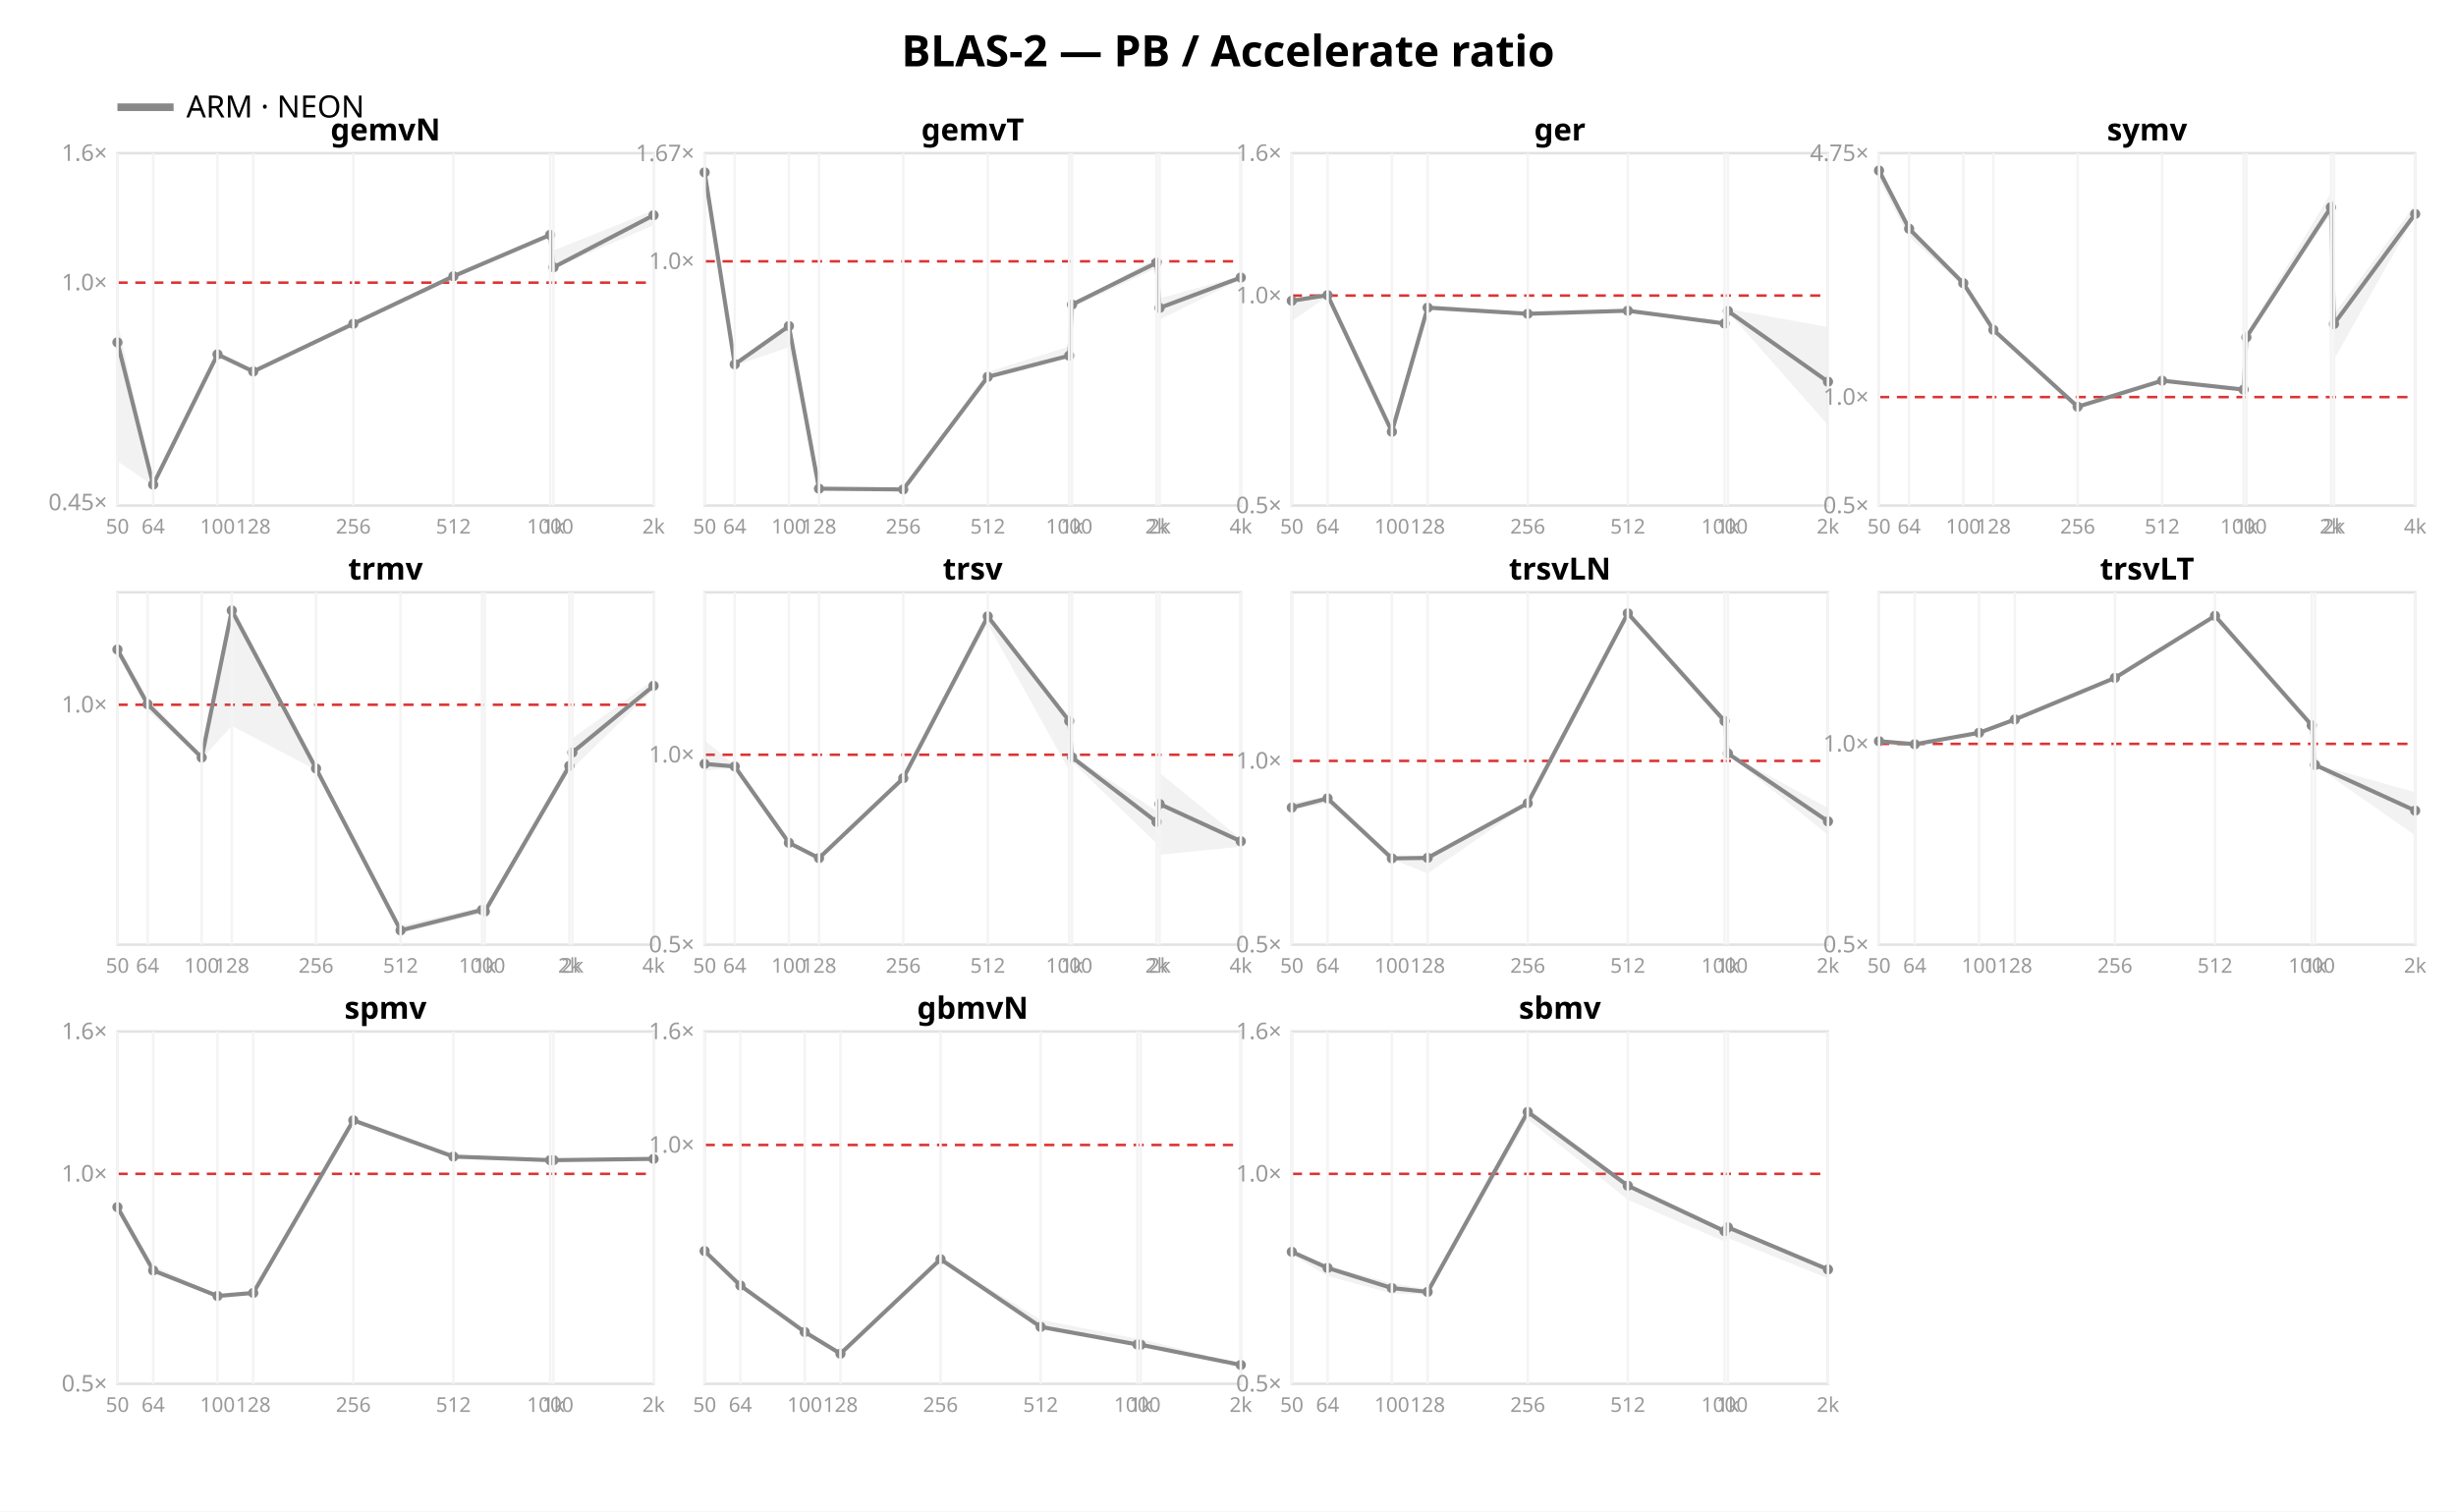
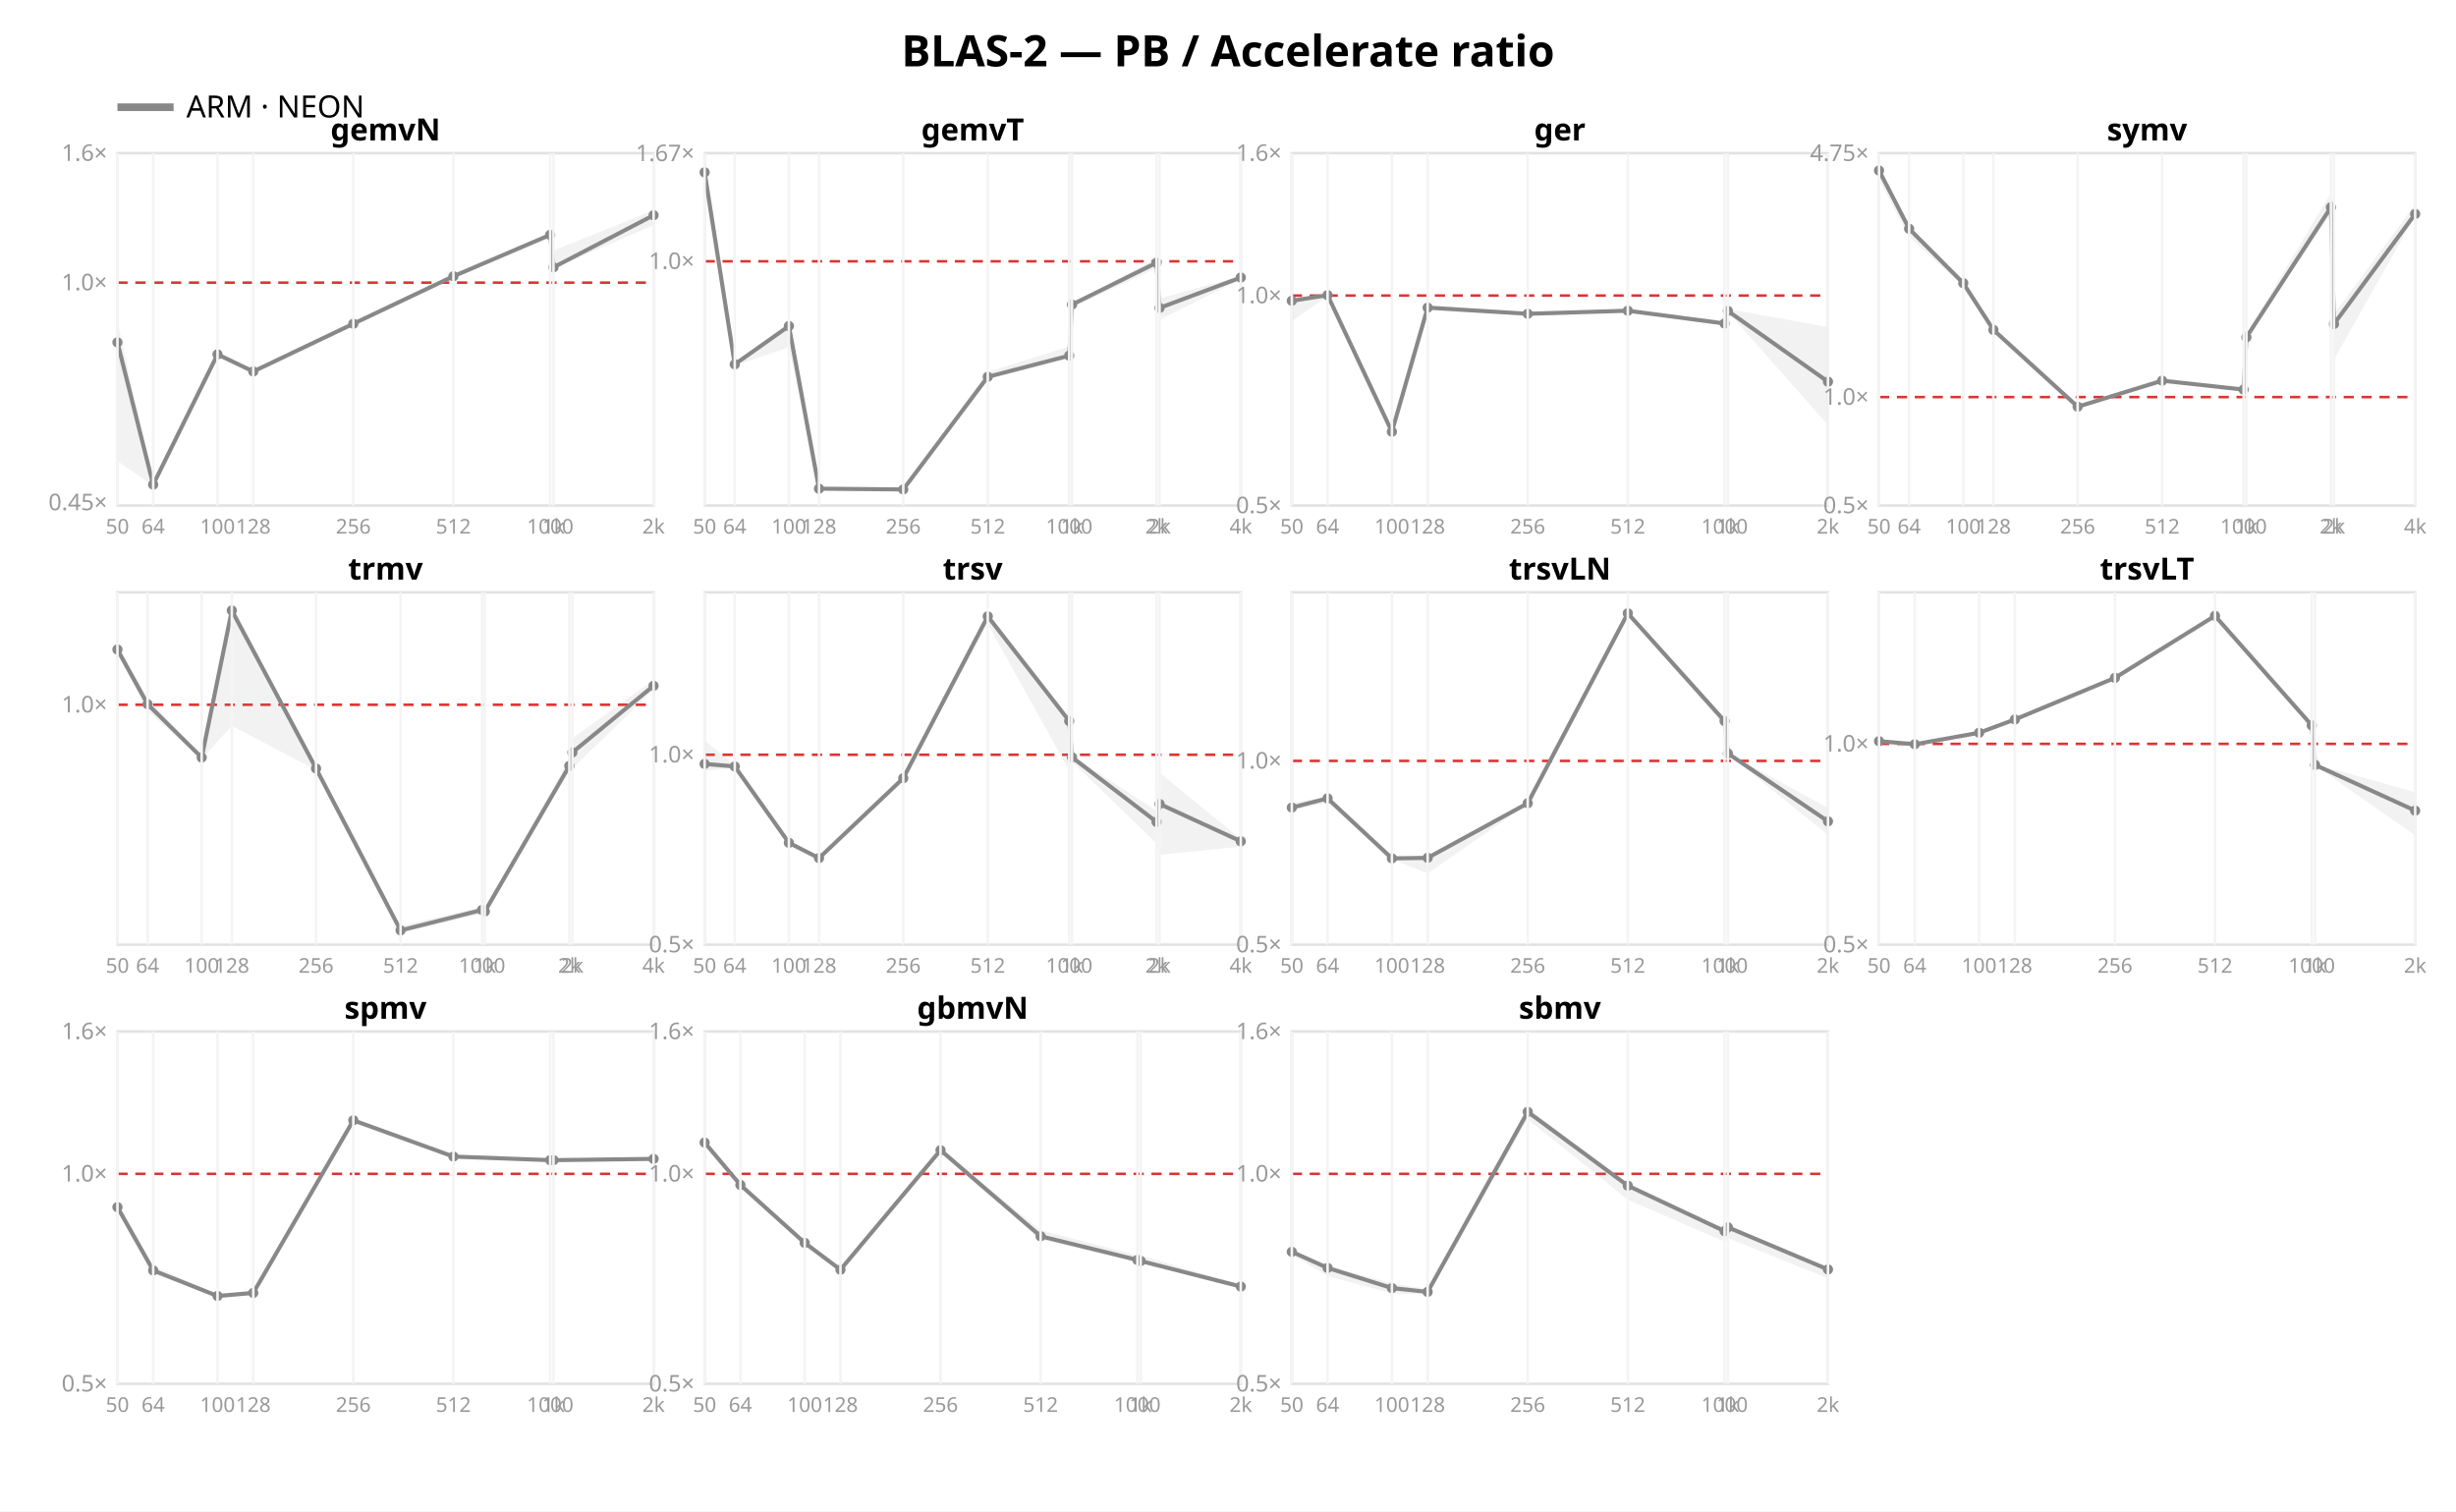
<svg xmlns="http://www.w3.org/2000/svg" width="962" height="592" font-family="sans-serif">
  <rect width="962" height="592" fill="white" />
  <text x="481.0" y="26" text-anchor="middle" font-size="17" font-weight="bold">BLAS-2 — PB / Accelerate ratio</text>
  <line x1="46" y1="42" x2="68" y2="42" stroke="#888888" stroke-width="3" />
  <text x="73" y="46" font-size="12">ARM · NEON</text>
  <rect x="46" y="60" width="210" height="138" fill="none" stroke="#e2e2e2" />
  <line x1="46" y1="110.697" x2="256" y2="110.697" stroke="#d33" stroke-dasharray="4 3" />
  <text x="42" y="199.829" text-anchor="end" font-size="9" fill="#999">0.45×</text>
  <text x="42" y="113.697" text-anchor="end" font-size="9" fill="#999">1.0×</text>
  <text x="42" y="63.0" text-anchor="end" font-size="9" fill="#999">1.6×</text>
  <polygon points="46.0,125.9 60.0,189.5 85.2,138.3 99.2,145.1 138.4,126.6 177.6,108.0 215.5,91.7 216.8,98.1 256.0,82.4 256.0,88.2 216.8,105.1 215.5,92.4 177.6,108.8 138.4,127.0 99.2,145.7 85.2,139.3 60.0,190.2 46.0,180.6" fill="#888888" opacity="0.11" />
  <polyline points="46.0,134.1 60.0,189.8 85.2,138.8 99.2,145.5 138.4,126.8 177.6,108.2 215.5,92.0 216.8,104.7 256.0,84.3" fill="none" stroke="#888888" stroke-width="1.6" />
  <circle cx="46.0" cy="134.1" r="2" fill="#888888" />
  <circle cx="60.0" cy="189.8" r="2" fill="#888888" />
  <circle cx="85.2" cy="138.8" r="2" fill="#888888" />
  <circle cx="99.2" cy="145.5" r="2" fill="#888888" />
  <circle cx="138.4" cy="126.8" r="2" fill="#888888" />
  <circle cx="177.6" cy="108.2" r="2" fill="#888888" />
  <circle cx="215.5" cy="92.0" r="2" fill="#888888" />
  <circle cx="216.8" cy="104.7" r="2" fill="#888888" />
  <circle cx="256.0" cy="84.3" r="2" fill="#888888" />
  <text x="151.0" y="55" text-anchor="middle" font-size="12" font-weight="bold">gemvN</text>
  <line x1="46.0" y1="60" x2="46.0" y2="198" stroke="#f4f4f4" />
  <text x="46.0" y="209" text-anchor="middle" font-size="8" fill="#999">50</text>
  <line x1="60.0" y1="60" x2="60.0" y2="198" stroke="#f4f4f4" />
  <text x="60.0" y="209" text-anchor="middle" font-size="8" fill="#999">64</text>
  <line x1="85.2" y1="60" x2="85.2" y2="198" stroke="#f4f4f4" />
  <text x="85.2" y="209" text-anchor="middle" font-size="8" fill="#999">100</text>
  <line x1="99.2" y1="60" x2="99.2" y2="198" stroke="#f4f4f4" />
  <text x="99.2" y="209" text-anchor="middle" font-size="8" fill="#999">128</text>
  <line x1="138.4" y1="60" x2="138.4" y2="198" stroke="#f4f4f4" />
  <text x="138.4" y="209" text-anchor="middle" font-size="8" fill="#999">256</text>
  <line x1="177.6" y1="60" x2="177.6" y2="198" stroke="#f4f4f4" />
  <text x="177.6" y="209" text-anchor="middle" font-size="8" fill="#999">512</text>
  <line x1="215.5" y1="60" x2="215.5" y2="198" stroke="#f4f4f4" />
  <text x="215.5" y="209" text-anchor="middle" font-size="8" fill="#999">1000</text>
  <line x1="216.8" y1="60" x2="216.8" y2="198" stroke="#f4f4f4" />
  <text x="216.8" y="209" text-anchor="middle" font-size="8" fill="#999">1k</text>
  <line x1="256.0" y1="60" x2="256.0" y2="198" stroke="#f4f4f4" />
  <text x="256.0" y="209" text-anchor="middle" font-size="8" fill="#999">2k</text>
  <rect x="276" y="60" width="210" height="138" fill="none" stroke="#e2e2e2" />
  <line x1="276" y1="102.351" x2="486" y2="102.351" stroke="#d33" stroke-dasharray="4 3" />
  <text x="272" y="105.351" text-anchor="end" font-size="9" fill="#999">1.0×</text>
  <text x="272" y="63.11" text-anchor="end" font-size="9" fill="#999">1.67×</text>
  <polygon points="276.0,66.3 287.8,142.2 309.0,127.3 320.8,190.8 353.8,191.5 386.9,145.7 418.8,135.7 419.9,119.1 453.0,101.0 454.2,116.9 486.0,108.1 486.0,109.4 454.2,125.2 453.0,105.0 419.9,120.5 418.8,139.8 386.9,147.9 353.8,192.0 320.8,191.9 309.0,136.0 287.8,143.2 276.0,70.4" fill="#888888" opacity="0.11" />
  <polyline points="276.0,67.5 287.8,142.7 309.0,127.7 320.8,191.4 353.8,191.7 386.9,147.6 418.8,139.3 419.9,119.3 453.0,102.9 454.2,120.6 486.0,108.7" fill="none" stroke="#888888" stroke-width="1.6" />
  <circle cx="276.0" cy="67.5" r="2" fill="#888888" />
  <circle cx="287.8" cy="142.7" r="2" fill="#888888" />
  <circle cx="309.0" cy="127.7" r="2" fill="#888888" />
  <circle cx="320.8" cy="191.4" r="2" fill="#888888" />
  <circle cx="353.8" cy="191.7" r="2" fill="#888888" />
  <circle cx="386.9" cy="147.6" r="2" fill="#888888" />
  <circle cx="418.8" cy="139.3" r="2" fill="#888888" />
  <circle cx="419.9" cy="119.3" r="2" fill="#888888" />
  <circle cx="453.0" cy="102.9" r="2" fill="#888888" />
  <circle cx="454.2" cy="120.6" r="2" fill="#888888" />
  <circle cx="486.0" cy="108.7" r="2" fill="#888888" />
  <text x="381.0" y="55" text-anchor="middle" font-size="12" font-weight="bold">gemvT</text>
  <line x1="276.0" y1="60" x2="276.0" y2="198" stroke="#f4f4f4" />
  <text x="276.0" y="209" text-anchor="middle" font-size="8" fill="#999">50</text>
  <line x1="287.8" y1="60" x2="287.8" y2="198" stroke="#f4f4f4" />
  <text x="287.8" y="209" text-anchor="middle" font-size="8" fill="#999">64</text>
  <line x1="309.0" y1="60" x2="309.0" y2="198" stroke="#f4f4f4" />
  <text x="309.0" y="209" text-anchor="middle" font-size="8" fill="#999">100</text>
  <line x1="320.8" y1="60" x2="320.8" y2="198" stroke="#f4f4f4" />
  <text x="320.8" y="209" text-anchor="middle" font-size="8" fill="#999">128</text>
  <line x1="353.8" y1="60" x2="353.8" y2="198" stroke="#f4f4f4" />
  <text x="353.8" y="209" text-anchor="middle" font-size="8" fill="#999">256</text>
  <line x1="386.9" y1="60" x2="386.9" y2="198" stroke="#f4f4f4" />
  <text x="386.9" y="209" text-anchor="middle" font-size="8" fill="#999">512</text>
  <line x1="418.8" y1="60" x2="418.8" y2="198" stroke="#f4f4f4" />
  <text x="418.8" y="209" text-anchor="middle" font-size="8" fill="#999">1000</text>
  <line x1="419.9" y1="60" x2="419.9" y2="198" stroke="#f4f4f4" />
  <text x="419.9" y="209" text-anchor="middle" font-size="8" fill="#999">1k</text>
  <line x1="453.0" y1="60" x2="453.0" y2="198" stroke="#f4f4f4" />
  <text x="453.0" y="209" text-anchor="middle" font-size="8" fill="#999">2k</text>
  <line x1="454.2" y1="60" x2="454.2" y2="198" stroke="#f4f4f4" />
  <text x="454.2" y="209" text-anchor="middle" font-size="8" fill="#999">2k</text>
  <line x1="486.0" y1="60" x2="486.0" y2="198" stroke="#f4f4f4" />
  <text x="486.0" y="209" text-anchor="middle" font-size="8" fill="#999">4k</text>
  <rect x="506" y="60" width="210" height="138" fill="none" stroke="#e2e2e2" />
  <line x1="506" y1="115.763" x2="716" y2="115.763" stroke="#d33" stroke-dasharray="4 3" />
  <text x="502" y="201.0" text-anchor="end" font-size="9" fill="#999">0.5×</text>
  <text x="502" y="118.763" text-anchor="end" font-size="9" fill="#999">1.0×</text>
  <text x="502" y="63.0" text-anchor="end" font-size="9" fill="#999">1.6×</text>
  <polygon points="506.0,117.0 520.0,115.2 545.2,168.1 559.2,119.7 598.4,122.6 637.6,121.5 675.5,126.6 676.8,121.0 716.0,128.1 716.0,166.5 676.8,122.1 675.5,127.3 637.6,122.4 598.4,123.2 559.2,121.2 545.2,170.2 520.0,116.0 506.0,125.8" fill="#888888" opacity="0.11" />
  <polyline points="506.0,117.8 520.0,115.6 545.2,169.1 559.2,120.5 598.4,122.9 637.6,121.7 675.5,126.7 676.8,121.8 716.0,149.5" fill="none" stroke="#888888" stroke-width="1.6" />
  <circle cx="506.0" cy="117.8" r="2" fill="#888888" />
  <circle cx="520.0" cy="115.6" r="2" fill="#888888" />
  <circle cx="545.2" cy="169.1" r="2" fill="#888888" />
  <circle cx="559.2" cy="120.5" r="2" fill="#888888" />
  <circle cx="598.4" cy="122.9" r="2" fill="#888888" />
  <circle cx="637.6" cy="121.7" r="2" fill="#888888" />
  <circle cx="675.5" cy="126.7" r="2" fill="#888888" />
  <circle cx="676.8" cy="121.8" r="2" fill="#888888" />
  <circle cx="716.0" cy="149.5" r="2" fill="#888888" />
  <text x="611.0" y="55" text-anchor="middle" font-size="12" font-weight="bold">ger</text>
  <line x1="506.0" y1="60" x2="506.0" y2="198" stroke="#f4f4f4" />
  <text x="506.0" y="209" text-anchor="middle" font-size="8" fill="#999">50</text>
  <line x1="520.0" y1="60" x2="520.0" y2="198" stroke="#f4f4f4" />
  <text x="520.0" y="209" text-anchor="middle" font-size="8" fill="#999">64</text>
  <line x1="545.2" y1="60" x2="545.2" y2="198" stroke="#f4f4f4" />
  <text x="545.2" y="209" text-anchor="middle" font-size="8" fill="#999">100</text>
  <line x1="559.2" y1="60" x2="559.2" y2="198" stroke="#f4f4f4" />
  <text x="559.2" y="209" text-anchor="middle" font-size="8" fill="#999">128</text>
  <line x1="598.4" y1="60" x2="598.4" y2="198" stroke="#f4f4f4" />
  <text x="598.4" y="209" text-anchor="middle" font-size="8" fill="#999">256</text>
  <line x1="637.6" y1="60" x2="637.6" y2="198" stroke="#f4f4f4" />
  <text x="637.6" y="209" text-anchor="middle" font-size="8" fill="#999">512</text>
  <line x1="675.5" y1="60" x2="675.5" y2="198" stroke="#f4f4f4" />
  <text x="675.5" y="209" text-anchor="middle" font-size="8" fill="#999">1000</text>
  <line x1="676.8" y1="60" x2="676.8" y2="198" stroke="#f4f4f4" />
  <text x="676.8" y="209" text-anchor="middle" font-size="8" fill="#999">1k</text>
  <line x1="716.0" y1="60" x2="716.0" y2="198" stroke="#f4f4f4" />
  <text x="716.0" y="209" text-anchor="middle" font-size="8" fill="#999">2k</text>
  <rect x="736" y="60" width="210" height="138" fill="none" stroke="#e2e2e2" />
  <line x1="736" y1="155.526" x2="946" y2="155.526" stroke="#d33" stroke-dasharray="4 3" />
  <text x="732" y="201.0" text-anchor="end" font-size="9" fill="#999">0.5×</text>
  <text x="732" y="158.526" text-anchor="end" font-size="9" fill="#999">1.0×</text>
  <text x="732" y="63.048" text-anchor="end" font-size="9" fill="#999">4.75×</text>
  <polygon points="736.0,64.7 747.8,89.0 769.0,110.3 780.8,128.9 813.8,159.2 846.9,149.0 878.8,151.9 879.9,130.8 913.0,75.6 914.2,123.0 946.0,80.1 946.0,84.5 914.2,140.8 913.0,83.8 879.9,132.2 878.8,152.7 846.9,149.2 813.8,159.3 780.8,129.4 769.0,112.1 747.8,92.8 736.0,70.4" fill="#888888" opacity="0.11" />
  <polyline points="736.0,66.8 747.8,89.6 769.0,110.9 780.8,129.2 813.8,159.3 846.9,149.1 878.8,152.6 879.9,132.1 913.0,81.2 914.2,126.9 946.0,83.8" fill="none" stroke="#888888" stroke-width="1.6" />
  <circle cx="736.0" cy="66.8" r="2" fill="#888888" />
  <circle cx="747.8" cy="89.6" r="2" fill="#888888" />
  <circle cx="769.0" cy="110.9" r="2" fill="#888888" />
  <circle cx="780.8" cy="129.2" r="2" fill="#888888" />
  <circle cx="813.8" cy="159.3" r="2" fill="#888888" />
  <circle cx="846.9" cy="149.1" r="2" fill="#888888" />
  <circle cx="878.8" cy="152.6" r="2" fill="#888888" />
  <circle cx="879.9" cy="132.1" r="2" fill="#888888" />
  <circle cx="913.0" cy="81.2" r="2" fill="#888888" />
  <circle cx="914.2" cy="126.9" r="2" fill="#888888" />
  <circle cx="946.0" cy="83.8" r="2" fill="#888888" />
  <text x="841.0" y="55" text-anchor="middle" font-size="12" font-weight="bold">symv</text>
  <line x1="736.0" y1="60" x2="736.0" y2="198" stroke="#f4f4f4" />
  <text x="736.0" y="209" text-anchor="middle" font-size="8" fill="#999">50</text>
  <line x1="747.8" y1="60" x2="747.8" y2="198" stroke="#f4f4f4" />
  <text x="747.8" y="209" text-anchor="middle" font-size="8" fill="#999">64</text>
  <line x1="769.0" y1="60" x2="769.0" y2="198" stroke="#f4f4f4" />
  <text x="769.0" y="209" text-anchor="middle" font-size="8" fill="#999">100</text>
  <line x1="780.8" y1="60" x2="780.8" y2="198" stroke="#f4f4f4" />
  <text x="780.8" y="209" text-anchor="middle" font-size="8" fill="#999">128</text>
  <line x1="813.8" y1="60" x2="813.8" y2="198" stroke="#f4f4f4" />
  <text x="813.8" y="209" text-anchor="middle" font-size="8" fill="#999">256</text>
  <line x1="846.9" y1="60" x2="846.9" y2="198" stroke="#f4f4f4" />
  <text x="846.9" y="209" text-anchor="middle" font-size="8" fill="#999">512</text>
  <line x1="878.8" y1="60" x2="878.8" y2="198" stroke="#f4f4f4" />
  <text x="878.8" y="209" text-anchor="middle" font-size="8" fill="#999">1000</text>
  <line x1="879.9" y1="60" x2="879.9" y2="198" stroke="#f4f4f4" />
  <text x="879.9" y="209" text-anchor="middle" font-size="8" fill="#999">1k</text>
  <line x1="913.0" y1="60" x2="913.0" y2="198" stroke="#f4f4f4" />
  <text x="913.0" y="209" text-anchor="middle" font-size="8" fill="#999">2k</text>
  <line x1="914.2" y1="60" x2="914.2" y2="198" stroke="#f4f4f4" />
  <text x="914.2" y="209" text-anchor="middle" font-size="8" fill="#999">2k</text>
  <line x1="946.0" y1="60" x2="946.0" y2="198" stroke="#f4f4f4" />
  <text x="946.0" y="209" text-anchor="middle" font-size="8" fill="#999">4k</text>
  <rect x="46" y="232" width="210" height="138" fill="none" stroke="#e2e2e2" />
  <line x1="46" y1="276.035" x2="256" y2="276.035" stroke="#d33" stroke-dasharray="4 3" />
  <text x="42" y="279.035" text-anchor="end" font-size="9" fill="#999">1.0×</text>
  <polygon points="46.0,253.2 57.8,273.5 79.0,296.3 90.8,236.8 123.8,300.6 156.9,362.6 188.8,355.2 189.9,356.4 223.0,297.5 224.2,289.2 256.0,266.3 256.0,270.1 224.2,301.0 223.0,301.7 189.9,358.9 188.8,357.9 156.9,365.4 123.8,301.6 90.8,284.3 79.0,297.3 57.8,278.4 46.0,256.3" fill="#888888" opacity="0.11" />
  <polyline points="46.0,254.4 57.8,275.8 79.0,296.7 90.8,239.1 123.8,301.0 156.9,364.4 188.8,356.4 189.9,357.0 223.0,300.0 224.2,294.7 256.0,268.6" fill="none" stroke="#888888" stroke-width="1.6" />
  <circle cx="46.0" cy="254.4" r="2" fill="#888888" />
  <circle cx="57.8" cy="275.8" r="2" fill="#888888" />
  <circle cx="79.0" cy="296.7" r="2" fill="#888888" />
  <circle cx="90.8" cy="239.1" r="2" fill="#888888" />
  <circle cx="123.8" cy="301.0" r="2" fill="#888888" />
  <circle cx="156.9" cy="364.4" r="2" fill="#888888" />
  <circle cx="188.8" cy="356.4" r="2" fill="#888888" />
  <circle cx="189.9" cy="357.0" r="2" fill="#888888" />
  <circle cx="223.0" cy="300.0" r="2" fill="#888888" />
  <circle cx="224.2" cy="294.7" r="2" fill="#888888" />
  <circle cx="256.0" cy="268.6" r="2" fill="#888888" />
  <text x="151.0" y="227" text-anchor="middle" font-size="12" font-weight="bold">trmv</text>
  <line x1="46.0" y1="232" x2="46.0" y2="370" stroke="#f4f4f4" />
  <text x="46.0" y="381" text-anchor="middle" font-size="8" fill="#999">50</text>
  <line x1="57.8" y1="232" x2="57.8" y2="370" stroke="#f4f4f4" />
  <text x="57.8" y="381" text-anchor="middle" font-size="8" fill="#999">64</text>
  <line x1="79.0" y1="232" x2="79.0" y2="370" stroke="#f4f4f4" />
  <text x="79.0" y="381" text-anchor="middle" font-size="8" fill="#999">100</text>
  <line x1="90.8" y1="232" x2="90.8" y2="370" stroke="#f4f4f4" />
  <text x="90.8" y="381" text-anchor="middle" font-size="8" fill="#999">128</text>
  <line x1="123.8" y1="232" x2="123.8" y2="370" stroke="#f4f4f4" />
  <text x="123.8" y="381" text-anchor="middle" font-size="8" fill="#999">256</text>
  <line x1="156.9" y1="232" x2="156.9" y2="370" stroke="#f4f4f4" />
  <text x="156.9" y="381" text-anchor="middle" font-size="8" fill="#999">512</text>
  <line x1="188.8" y1="232" x2="188.8" y2="370" stroke="#f4f4f4" />
  <text x="188.8" y="381" text-anchor="middle" font-size="8" fill="#999">1000</text>
  <line x1="189.9" y1="232" x2="189.9" y2="370" stroke="#f4f4f4" />
  <text x="189.9" y="381" text-anchor="middle" font-size="8" fill="#999">1k</text>
  <line x1="223.0" y1="232" x2="223.0" y2="370" stroke="#f4f4f4" />
  <text x="223.0" y="381" text-anchor="middle" font-size="8" fill="#999">2k</text>
  <line x1="224.2" y1="232" x2="224.2" y2="370" stroke="#f4f4f4" />
  <text x="224.2" y="381" text-anchor="middle" font-size="8" fill="#999">2k</text>
  <line x1="256.0" y1="232" x2="256.0" y2="370" stroke="#f4f4f4" />
  <text x="256.0" y="381" text-anchor="middle" font-size="8" fill="#999">4k</text>
  <rect x="276" y="232" width="210" height="138" fill="none" stroke="#e2e2e2" />
  <line x1="276" y1="295.616" x2="486" y2="295.616" stroke="#d33" stroke-dasharray="4 3" />
  <text x="272" y="373.0" text-anchor="end" font-size="9" fill="#999">0.5×</text>
  <text x="272" y="298.616" text-anchor="end" font-size="9" fill="#999">1.0×</text>
  <polygon points="276.0,290.0 287.8,299.6 309.0,329.3 320.8,335.9 353.8,304.6 386.9,240.3 418.8,281.3 419.9,295.9 453.0,317.6 454.2,302.7 486.0,328.6 486.0,331.6 454.2,334.8 453.0,330.3 419.9,298.4 418.8,301.8 386.9,244.4 353.8,305.0 320.8,336.3 309.0,330.6 287.8,300.7 276.0,301.9" fill="#888888" opacity="0.11" />
  <polyline points="276.0,299.2 287.8,300.2 309.0,330.1 320.8,336.1 353.8,304.8 386.9,241.4 418.8,282.4 419.9,296.6 453.0,321.9 454.2,314.9 486.0,329.5" fill="none" stroke="#888888" stroke-width="1.6" />
  <circle cx="276.0" cy="299.2" r="2" fill="#888888" />
  <circle cx="287.8" cy="300.2" r="2" fill="#888888" />
  <circle cx="309.0" cy="330.1" r="2" fill="#888888" />
  <circle cx="320.8" cy="336.1" r="2" fill="#888888" />
  <circle cx="353.8" cy="304.8" r="2" fill="#888888" />
  <circle cx="386.9" cy="241.4" r="2" fill="#888888" />
  <circle cx="418.8" cy="282.4" r="2" fill="#888888" />
  <circle cx="419.9" cy="296.6" r="2" fill="#888888" />
  <circle cx="453.0" cy="321.9" r="2" fill="#888888" />
  <circle cx="454.2" cy="314.9" r="2" fill="#888888" />
  <circle cx="486.0" cy="329.5" r="2" fill="#888888" />
  <text x="381.0" y="227" text-anchor="middle" font-size="12" font-weight="bold">trsv</text>
  <line x1="276.0" y1="232" x2="276.0" y2="370" stroke="#f4f4f4" />
  <text x="276.0" y="381" text-anchor="middle" font-size="8" fill="#999">50</text>
  <line x1="287.8" y1="232" x2="287.8" y2="370" stroke="#f4f4f4" />
  <text x="287.8" y="381" text-anchor="middle" font-size="8" fill="#999">64</text>
  <line x1="309.0" y1="232" x2="309.0" y2="370" stroke="#f4f4f4" />
  <text x="309.0" y="381" text-anchor="middle" font-size="8" fill="#999">100</text>
  <line x1="320.8" y1="232" x2="320.8" y2="370" stroke="#f4f4f4" />
  <text x="320.8" y="381" text-anchor="middle" font-size="8" fill="#999">128</text>
  <line x1="353.8" y1="232" x2="353.8" y2="370" stroke="#f4f4f4" />
  <text x="353.8" y="381" text-anchor="middle" font-size="8" fill="#999">256</text>
  <line x1="386.9" y1="232" x2="386.9" y2="370" stroke="#f4f4f4" />
  <text x="386.9" y="381" text-anchor="middle" font-size="8" fill="#999">512</text>
  <line x1="418.8" y1="232" x2="418.8" y2="370" stroke="#f4f4f4" />
  <text x="418.8" y="381" text-anchor="middle" font-size="8" fill="#999">1000</text>
  <line x1="419.9" y1="232" x2="419.9" y2="370" stroke="#f4f4f4" />
  <text x="419.9" y="381" text-anchor="middle" font-size="8" fill="#999">1k</text>
  <line x1="453.0" y1="232" x2="453.0" y2="370" stroke="#f4f4f4" />
  <text x="453.0" y="381" text-anchor="middle" font-size="8" fill="#999">2k</text>
  <line x1="454.2" y1="232" x2="454.2" y2="370" stroke="#f4f4f4" />
  <text x="454.2" y="381" text-anchor="middle" font-size="8" fill="#999">2k</text>
  <line x1="486.0" y1="232" x2="486.0" y2="370" stroke="#f4f4f4" />
  <text x="486.0" y="381" text-anchor="middle" font-size="8" fill="#999">4k</text>
  <rect x="506" y="232" width="210" height="138" fill="none" stroke="#e2e2e2" />
  <line x1="506" y1="298.026" x2="716" y2="298.026" stroke="#d33" stroke-dasharray="4 3" />
  <text x="502" y="373.0" text-anchor="end" font-size="9" fill="#999">0.5×</text>
  <text x="502" y="301.026" text-anchor="end" font-size="9" fill="#999">1.0×</text>
  <polygon points="506.0,314.5 520.0,312.0 545.2,335.9 559.2,335.1 598.4,314.4 637.6,240.0 675.5,282.1 676.8,294.9 716.0,316.5 716.0,327.0 676.8,295.4 675.5,284.2 637.6,240.9 598.4,314.9 559.2,342.1 545.2,336.5 520.0,314.5 506.0,317.3" fill="#888888" opacity="0.11" />
  <polyline points="506.0,316.3 520.0,312.7 545.2,336.2 559.2,336.0 598.4,314.6 637.6,240.2 675.5,282.4 676.8,295.1 716.0,321.7" fill="none" stroke="#888888" stroke-width="1.6" />
  <circle cx="506.0" cy="316.3" r="2" fill="#888888" />
  <circle cx="520.0" cy="312.7" r="2" fill="#888888" />
  <circle cx="545.2" cy="336.2" r="2" fill="#888888" />
  <circle cx="559.2" cy="336.0" r="2" fill="#888888" />
  <circle cx="598.4" cy="314.6" r="2" fill="#888888" />
  <circle cx="637.6" cy="240.2" r="2" fill="#888888" />
  <circle cx="675.5" cy="282.4" r="2" fill="#888888" />
  <circle cx="676.8" cy="295.1" r="2" fill="#888888" />
  <circle cx="716.0" cy="321.7" r="2" fill="#888888" />
  <text x="611.0" y="227" text-anchor="middle" font-size="12" font-weight="bold">trsvLN</text>
  <line x1="506.0" y1="232" x2="506.0" y2="370" stroke="#f4f4f4" />
  <text x="506.0" y="381" text-anchor="middle" font-size="8" fill="#999">50</text>
  <line x1="520.0" y1="232" x2="520.0" y2="370" stroke="#f4f4f4" />
  <text x="520.0" y="381" text-anchor="middle" font-size="8" fill="#999">64</text>
  <line x1="545.2" y1="232" x2="545.2" y2="370" stroke="#f4f4f4" />
  <text x="545.2" y="381" text-anchor="middle" font-size="8" fill="#999">100</text>
  <line x1="559.2" y1="232" x2="559.2" y2="370" stroke="#f4f4f4" />
  <text x="559.2" y="381" text-anchor="middle" font-size="8" fill="#999">128</text>
  <line x1="598.4" y1="232" x2="598.4" y2="370" stroke="#f4f4f4" />
  <text x="598.4" y="381" text-anchor="middle" font-size="8" fill="#999">256</text>
  <line x1="637.6" y1="232" x2="637.6" y2="370" stroke="#f4f4f4" />
  <text x="637.6" y="381" text-anchor="middle" font-size="8" fill="#999">512</text>
  <line x1="675.5" y1="232" x2="675.5" y2="370" stroke="#f4f4f4" />
  <text x="675.5" y="381" text-anchor="middle" font-size="8" fill="#999">1000</text>
  <line x1="676.8" y1="232" x2="676.8" y2="370" stroke="#f4f4f4" />
  <text x="676.8" y="381" text-anchor="middle" font-size="8" fill="#999">1k</text>
  <line x1="716.0" y1="232" x2="716.0" y2="370" stroke="#f4f4f4" />
  <text x="716.0" y="381" text-anchor="middle" font-size="8" fill="#999">2k</text>
  <rect x="736" y="232" width="210" height="138" fill="none" stroke="#e2e2e2" />
  <line x1="736" y1="291.353" x2="946" y2="291.353" stroke="#d33" stroke-dasharray="4 3" />
  <text x="732" y="373.0" text-anchor="end" font-size="9" fill="#999">0.5×</text>
  <text x="732" y="294.353" text-anchor="end" font-size="9" fill="#999">1.0×</text>
  <polygon points="736.0,290.0 750.0,291.1 775.2,286.8 789.2,281.6 828.4,265.0 867.6,240.7 905.5,283.8 906.8,299.3 946.0,310.3 946.0,327.2 906.8,299.8 905.5,284.8 867.6,241.5 828.4,266.3 789.2,282.0 775.2,287.3 750.0,292.2 736.0,290.8" fill="#888888" opacity="0.11" />
  <polyline points="736.0,290.3 750.0,291.5 775.2,287.0 789.2,281.8 828.4,265.5 867.6,241.2 905.5,284.1 906.8,299.6 946.0,317.5" fill="none" stroke="#888888" stroke-width="1.6" />
  <circle cx="736.0" cy="290.3" r="2" fill="#888888" />
  <circle cx="750.0" cy="291.5" r="2" fill="#888888" />
  <circle cx="775.2" cy="287.0" r="2" fill="#888888" />
  <circle cx="789.2" cy="281.8" r="2" fill="#888888" />
  <circle cx="828.4" cy="265.5" r="2" fill="#888888" />
  <circle cx="867.6" cy="241.2" r="2" fill="#888888" />
  <circle cx="905.5" cy="284.1" r="2" fill="#888888" />
  <circle cx="906.8" cy="299.6" r="2" fill="#888888" />
  <circle cx="946.0" cy="317.5" r="2" fill="#888888" />
  <text x="841.0" y="227" text-anchor="middle" font-size="12" font-weight="bold">trsvLT</text>
  <line x1="736.0" y1="232" x2="736.0" y2="370" stroke="#f4f4f4" />
  <text x="736.0" y="381" text-anchor="middle" font-size="8" fill="#999">50</text>
  <line x1="750.0" y1="232" x2="750.0" y2="370" stroke="#f4f4f4" />
  <text x="750.0" y="381" text-anchor="middle" font-size="8" fill="#999">64</text>
  <line x1="775.2" y1="232" x2="775.2" y2="370" stroke="#f4f4f4" />
  <text x="775.2" y="381" text-anchor="middle" font-size="8" fill="#999">100</text>
  <line x1="789.2" y1="232" x2="789.2" y2="370" stroke="#f4f4f4" />
  <text x="789.2" y="381" text-anchor="middle" font-size="8" fill="#999">128</text>
  <line x1="828.4" y1="232" x2="828.4" y2="370" stroke="#f4f4f4" />
  <text x="828.4" y="381" text-anchor="middle" font-size="8" fill="#999">256</text>
  <line x1="867.6" y1="232" x2="867.6" y2="370" stroke="#f4f4f4" />
  <text x="867.6" y="381" text-anchor="middle" font-size="8" fill="#999">512</text>
  <line x1="905.5" y1="232" x2="905.5" y2="370" stroke="#f4f4f4" />
  <text x="905.5" y="381" text-anchor="middle" font-size="8" fill="#999">1000</text>
  <line x1="906.8" y1="232" x2="906.8" y2="370" stroke="#f4f4f4" />
  <text x="906.8" y="381" text-anchor="middle" font-size="8" fill="#999">1k</text>
  <line x1="946.0" y1="232" x2="946.0" y2="370" stroke="#f4f4f4" />
  <text x="946.0" y="381" text-anchor="middle" font-size="8" fill="#999">2k</text>
  <rect x="46" y="404" width="210" height="138" fill="none" stroke="#e2e2e2" />
  <line x1="46" y1="459.763" x2="256" y2="459.763" stroke="#d33" stroke-dasharray="4 3" />
  <text x="42" y="545.0" text-anchor="end" font-size="9" fill="#999">0.5×</text>
  <text x="42" y="462.763" text-anchor="end" font-size="9" fill="#999">1.0×</text>
  <text x="42" y="407.0" text-anchor="end" font-size="9" fill="#999">1.6×</text>
  <polygon points="46.0,471.7 60.0,495.7 85.2,507.2 99.2,506.0 138.4,438.0 177.6,452.5 215.5,454.2 216.8,454.3 256.0,453.9 256.0,454.1 216.8,454.5 215.5,454.6 177.6,453.6 138.4,439.4 99.2,506.7 85.2,508.1 60.0,498.7 46.0,474.6" fill="#888888" opacity="0.11" />
  <polyline points="46.0,472.8 60.0,497.6 85.2,507.6 99.2,506.4 138.4,438.8 177.6,453.0 215.5,454.4 216.8,454.4 256.0,453.9" fill="none" stroke="#888888" stroke-width="1.6" />
  <circle cx="46.0" cy="472.8" r="2" fill="#888888" />
  <circle cx="60.0" cy="497.6" r="2" fill="#888888" />
  <circle cx="85.2" cy="507.6" r="2" fill="#888888" />
  <circle cx="99.2" cy="506.4" r="2" fill="#888888" />
  <circle cx="138.4" cy="438.8" r="2" fill="#888888" />
  <circle cx="177.6" cy="453.0" r="2" fill="#888888" />
  <circle cx="215.5" cy="454.4" r="2" fill="#888888" />
  <circle cx="216.8" cy="454.4" r="2" fill="#888888" />
  <circle cx="256.0" cy="453.9" r="2" fill="#888888" />
  <text x="151.0" y="399" text-anchor="middle" font-size="12" font-weight="bold">spmv</text>
  <line x1="46.0" y1="404" x2="46.0" y2="542" stroke="#f4f4f4" />
  <text x="46.0" y="553" text-anchor="middle" font-size="8" fill="#999">50</text>
  <line x1="60.0" y1="404" x2="60.0" y2="542" stroke="#f4f4f4" />
  <text x="60.0" y="553" text-anchor="middle" font-size="8" fill="#999">64</text>
  <line x1="85.2" y1="404" x2="85.2" y2="542" stroke="#f4f4f4" />
  <text x="85.2" y="553" text-anchor="middle" font-size="8" fill="#999">100</text>
  <line x1="99.2" y1="404" x2="99.2" y2="542" stroke="#f4f4f4" />
  <text x="99.2" y="553" text-anchor="middle" font-size="8" fill="#999">128</text>
  <line x1="138.4" y1="404" x2="138.4" y2="542" stroke="#f4f4f4" />
  <text x="138.4" y="553" text-anchor="middle" font-size="8" fill="#999">256</text>
  <line x1="177.6" y1="404" x2="177.6" y2="542" stroke="#f4f4f4" />
  <text x="177.6" y="553" text-anchor="middle" font-size="8" fill="#999">512</text>
  <line x1="215.5" y1="404" x2="215.5" y2="542" stroke="#f4f4f4" />
  <text x="215.5" y="553" text-anchor="middle" font-size="8" fill="#999">1000</text>
  <line x1="216.8" y1="404" x2="216.8" y2="542" stroke="#f4f4f4" />
  <text x="216.8" y="553" text-anchor="middle" font-size="8" fill="#999">1k</text>
  <line x1="256.0" y1="404" x2="256.0" y2="542" stroke="#f4f4f4" />
  <text x="256.0" y="553" text-anchor="middle" font-size="8" fill="#999">2k</text>
  <rect x="276" y="404" width="210" height="138" fill="none" stroke="#e2e2e2" />
-   <line x1="276" y1="448.454" x2="486" y2="448.454" stroke="#d33" stroke-dasharray="4 3" />
-   <text x="272" y="451.454" text-anchor="end" font-size="9" fill="#999">1.0×</text>
+   <line x1="276" y1="459.763" x2="486" y2="459.763" stroke="#d33" stroke-dasharray="4 3" />
+   <text x="272" y="545.0" text-anchor="end" font-size="9" fill="#999">0.5×</text>
+   <text x="272" y="462.763" text-anchor="end" font-size="9" fill="#999">1.0×</text>
  <text x="272" y="407.0" text-anchor="end" font-size="9" fill="#999">1.6×</text>
-   <polygon points="276.0,489.6 290.0,502.7 315.2,521.2 329.2,530.0 368.4,493.0 407.6,516.9 445.5,524.4 446.8,524.4 486.0,534.4 486.0,535.1 446.8,527.4 445.5,527.2 407.6,520.2 368.4,493.4 329.2,530.5 315.2,522.2 290.0,504.1 276.0,491.0" fill="#888888" opacity="0.11" />
-   <polyline points="276.0,490.0 290.0,503.5 315.2,521.7 329.2,530.2 368.4,493.2 407.6,519.7 445.5,526.6 446.8,526.7 486.0,534.6" fill="none" stroke="#888888" stroke-width="1.6" />
-   <circle cx="276.0" cy="490.0" r="2" fill="#888888" />
-   <circle cx="290.0" cy="503.5" r="2" fill="#888888" />
-   <circle cx="315.2" cy="521.7" r="2" fill="#888888" />
-   <circle cx="329.2" cy="530.2" r="2" fill="#888888" />
-   <circle cx="368.4" cy="493.2" r="2" fill="#888888" />
-   <circle cx="407.6" cy="519.7" r="2" fill="#888888" />
-   <circle cx="445.5" cy="526.6" r="2" fill="#888888" />
-   <circle cx="446.8" cy="526.7" r="2" fill="#888888" />
-   <circle cx="486.0" cy="534.6" r="2" fill="#888888" />
+   <polygon points="276.0,446.9 290.0,463.4 315.2,486.3 329.2,497.1 368.4,450.1 407.6,481.8 445.5,491.7 446.8,491.7 486.0,503.1 486.0,504.9 446.8,494.3 445.5,494.1 407.6,485.5 368.4,451.4 329.2,497.7 315.2,487.3 290.0,464.7 276.0,448.5" fill="#888888" opacity="0.11" />
+   <polyline points="276.0,447.5 290.0,464.1 315.2,486.8 329.2,497.3 368.4,450.5 407.6,484.2 445.5,493.5 446.8,493.9 486.0,503.9" fill="none" stroke="#888888" stroke-width="1.6" />
+   <circle cx="276.0" cy="447.5" r="2" fill="#888888" />
+   <circle cx="290.0" cy="464.1" r="2" fill="#888888" />
+   <circle cx="315.2" cy="486.8" r="2" fill="#888888" />
+   <circle cx="329.2" cy="497.3" r="2" fill="#888888" />
+   <circle cx="368.4" cy="450.5" r="2" fill="#888888" />
+   <circle cx="407.6" cy="484.2" r="2" fill="#888888" />
+   <circle cx="445.5" cy="493.5" r="2" fill="#888888" />
+   <circle cx="446.8" cy="493.9" r="2" fill="#888888" />
+   <circle cx="486.0" cy="503.9" r="2" fill="#888888" />
  <text x="381.0" y="399" text-anchor="middle" font-size="12" font-weight="bold">gbmvN</text>
  <line x1="276.0" y1="404" x2="276.0" y2="542" stroke="#f4f4f4" />
  <text x="276.0" y="553" text-anchor="middle" font-size="8" fill="#999">50</text>
  <line x1="290.0" y1="404" x2="290.0" y2="542" stroke="#f4f4f4" />
  <text x="290.0" y="553" text-anchor="middle" font-size="8" fill="#999">64</text>
  <line x1="315.2" y1="404" x2="315.2" y2="542" stroke="#f4f4f4" />
  <text x="315.2" y="553" text-anchor="middle" font-size="8" fill="#999">100</text>
  <line x1="329.2" y1="404" x2="329.2" y2="542" stroke="#f4f4f4" />
  <text x="329.2" y="553" text-anchor="middle" font-size="8" fill="#999">128</text>
  <line x1="368.4" y1="404" x2="368.4" y2="542" stroke="#f4f4f4" />
  <text x="368.4" y="553" text-anchor="middle" font-size="8" fill="#999">256</text>
  <line x1="407.6" y1="404" x2="407.6" y2="542" stroke="#f4f4f4" />
  <text x="407.6" y="553" text-anchor="middle" font-size="8" fill="#999">512</text>
  <line x1="445.5" y1="404" x2="445.5" y2="542" stroke="#f4f4f4" />
  <text x="445.5" y="553" text-anchor="middle" font-size="8" fill="#999">1000</text>
  <line x1="446.8" y1="404" x2="446.8" y2="542" stroke="#f4f4f4" />
  <text x="446.8" y="553" text-anchor="middle" font-size="8" fill="#999">1k</text>
  <line x1="486.0" y1="404" x2="486.0" y2="542" stroke="#f4f4f4" />
  <text x="486.0" y="553" text-anchor="middle" font-size="8" fill="#999">2k</text>
  <rect x="506" y="404" width="210" height="138" fill="none" stroke="#e2e2e2" />
  <line x1="506" y1="459.763" x2="716" y2="459.763" stroke="#d33" stroke-dasharray="4 3" />
  <text x="502" y="545.0" text-anchor="end" font-size="9" fill="#999">0.5×</text>
  <text x="502" y="462.763" text-anchor="end" font-size="9" fill="#999">1.0×</text>
  <text x="502" y="407.0" text-anchor="end" font-size="9" fill="#999">1.6×</text>
  <polygon points="506.0,489.8 520.0,495.8 545.2,502.6 559.2,504.9 598.4,434.0 637.6,463.4 675.5,481.3 676.8,480.2 716.0,497.0 716.0,500.7 676.8,484.9 675.5,486.3 637.6,469.9 598.4,438.4 559.2,507.1 545.2,506.6 520.0,499.8 506.0,491.4" fill="#888888" opacity="0.11" />
  <polyline points="506.0,490.3 520.0,496.6 545.2,504.5 559.2,506.0 598.4,435.5 637.6,464.4 675.5,482.2 676.8,480.7 716.0,497.2" fill="none" stroke="#888888" stroke-width="1.6" />
  <circle cx="506.0" cy="490.3" r="2" fill="#888888" />
  <circle cx="520.0" cy="496.6" r="2" fill="#888888" />
  <circle cx="545.2" cy="504.5" r="2" fill="#888888" />
  <circle cx="559.2" cy="506.0" r="2" fill="#888888" />
  <circle cx="598.4" cy="435.5" r="2" fill="#888888" />
  <circle cx="637.6" cy="464.4" r="2" fill="#888888" />
  <circle cx="675.5" cy="482.2" r="2" fill="#888888" />
  <circle cx="676.8" cy="480.7" r="2" fill="#888888" />
  <circle cx="716.0" cy="497.2" r="2" fill="#888888" />
  <text x="611.0" y="399" text-anchor="middle" font-size="12" font-weight="bold">sbmv</text>
  <line x1="506.0" y1="404" x2="506.0" y2="542" stroke="#f4f4f4" />
  <text x="506.0" y="553" text-anchor="middle" font-size="8" fill="#999">50</text>
  <line x1="520.0" y1="404" x2="520.0" y2="542" stroke="#f4f4f4" />
  <text x="520.0" y="553" text-anchor="middle" font-size="8" fill="#999">64</text>
  <line x1="545.2" y1="404" x2="545.2" y2="542" stroke="#f4f4f4" />
  <text x="545.2" y="553" text-anchor="middle" font-size="8" fill="#999">100</text>
  <line x1="559.2" y1="404" x2="559.2" y2="542" stroke="#f4f4f4" />
  <text x="559.2" y="553" text-anchor="middle" font-size="8" fill="#999">128</text>
  <line x1="598.4" y1="404" x2="598.4" y2="542" stroke="#f4f4f4" />
  <text x="598.4" y="553" text-anchor="middle" font-size="8" fill="#999">256</text>
  <line x1="637.6" y1="404" x2="637.6" y2="542" stroke="#f4f4f4" />
  <text x="637.6" y="553" text-anchor="middle" font-size="8" fill="#999">512</text>
  <line x1="675.5" y1="404" x2="675.5" y2="542" stroke="#f4f4f4" />
  <text x="675.5" y="553" text-anchor="middle" font-size="8" fill="#999">1000</text>
  <line x1="676.8" y1="404" x2="676.8" y2="542" stroke="#f4f4f4" />
  <text x="676.8" y="553" text-anchor="middle" font-size="8" fill="#999">1k</text>
  <line x1="716.0" y1="404" x2="716.0" y2="542" stroke="#f4f4f4" />
  <text x="716.0" y="553" text-anchor="middle" font-size="8" fill="#999">2k</text>
</svg>
